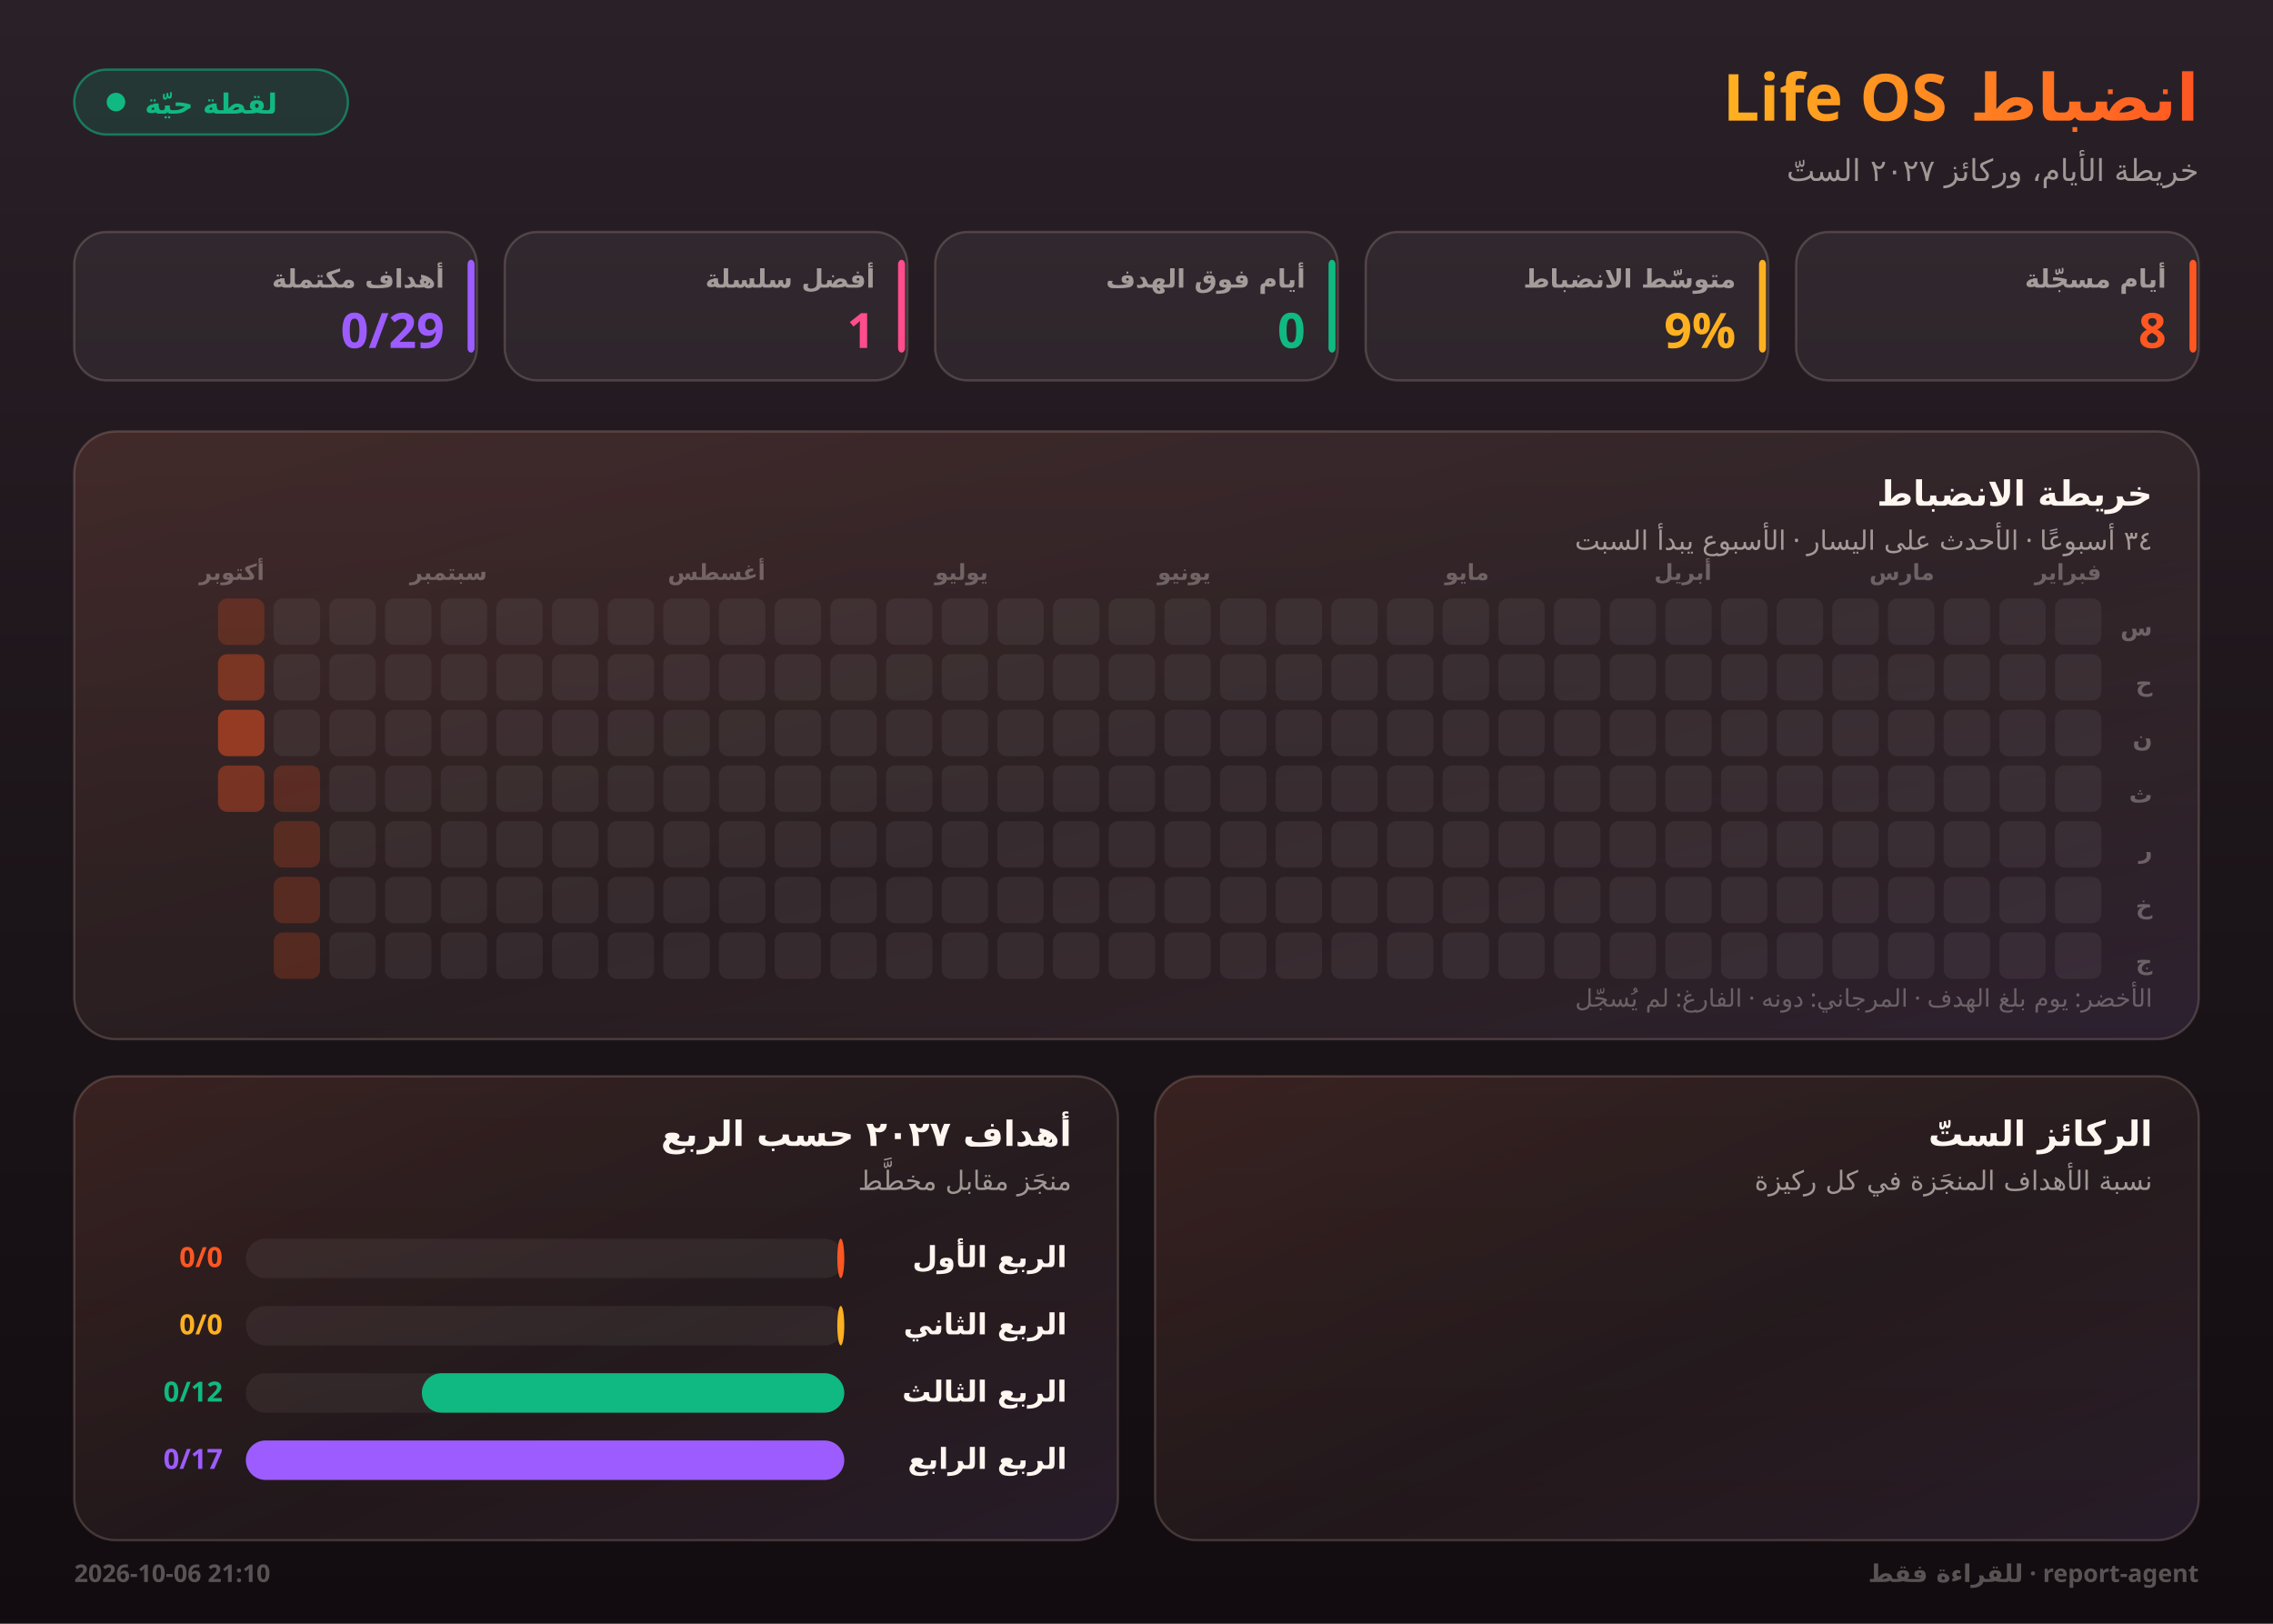
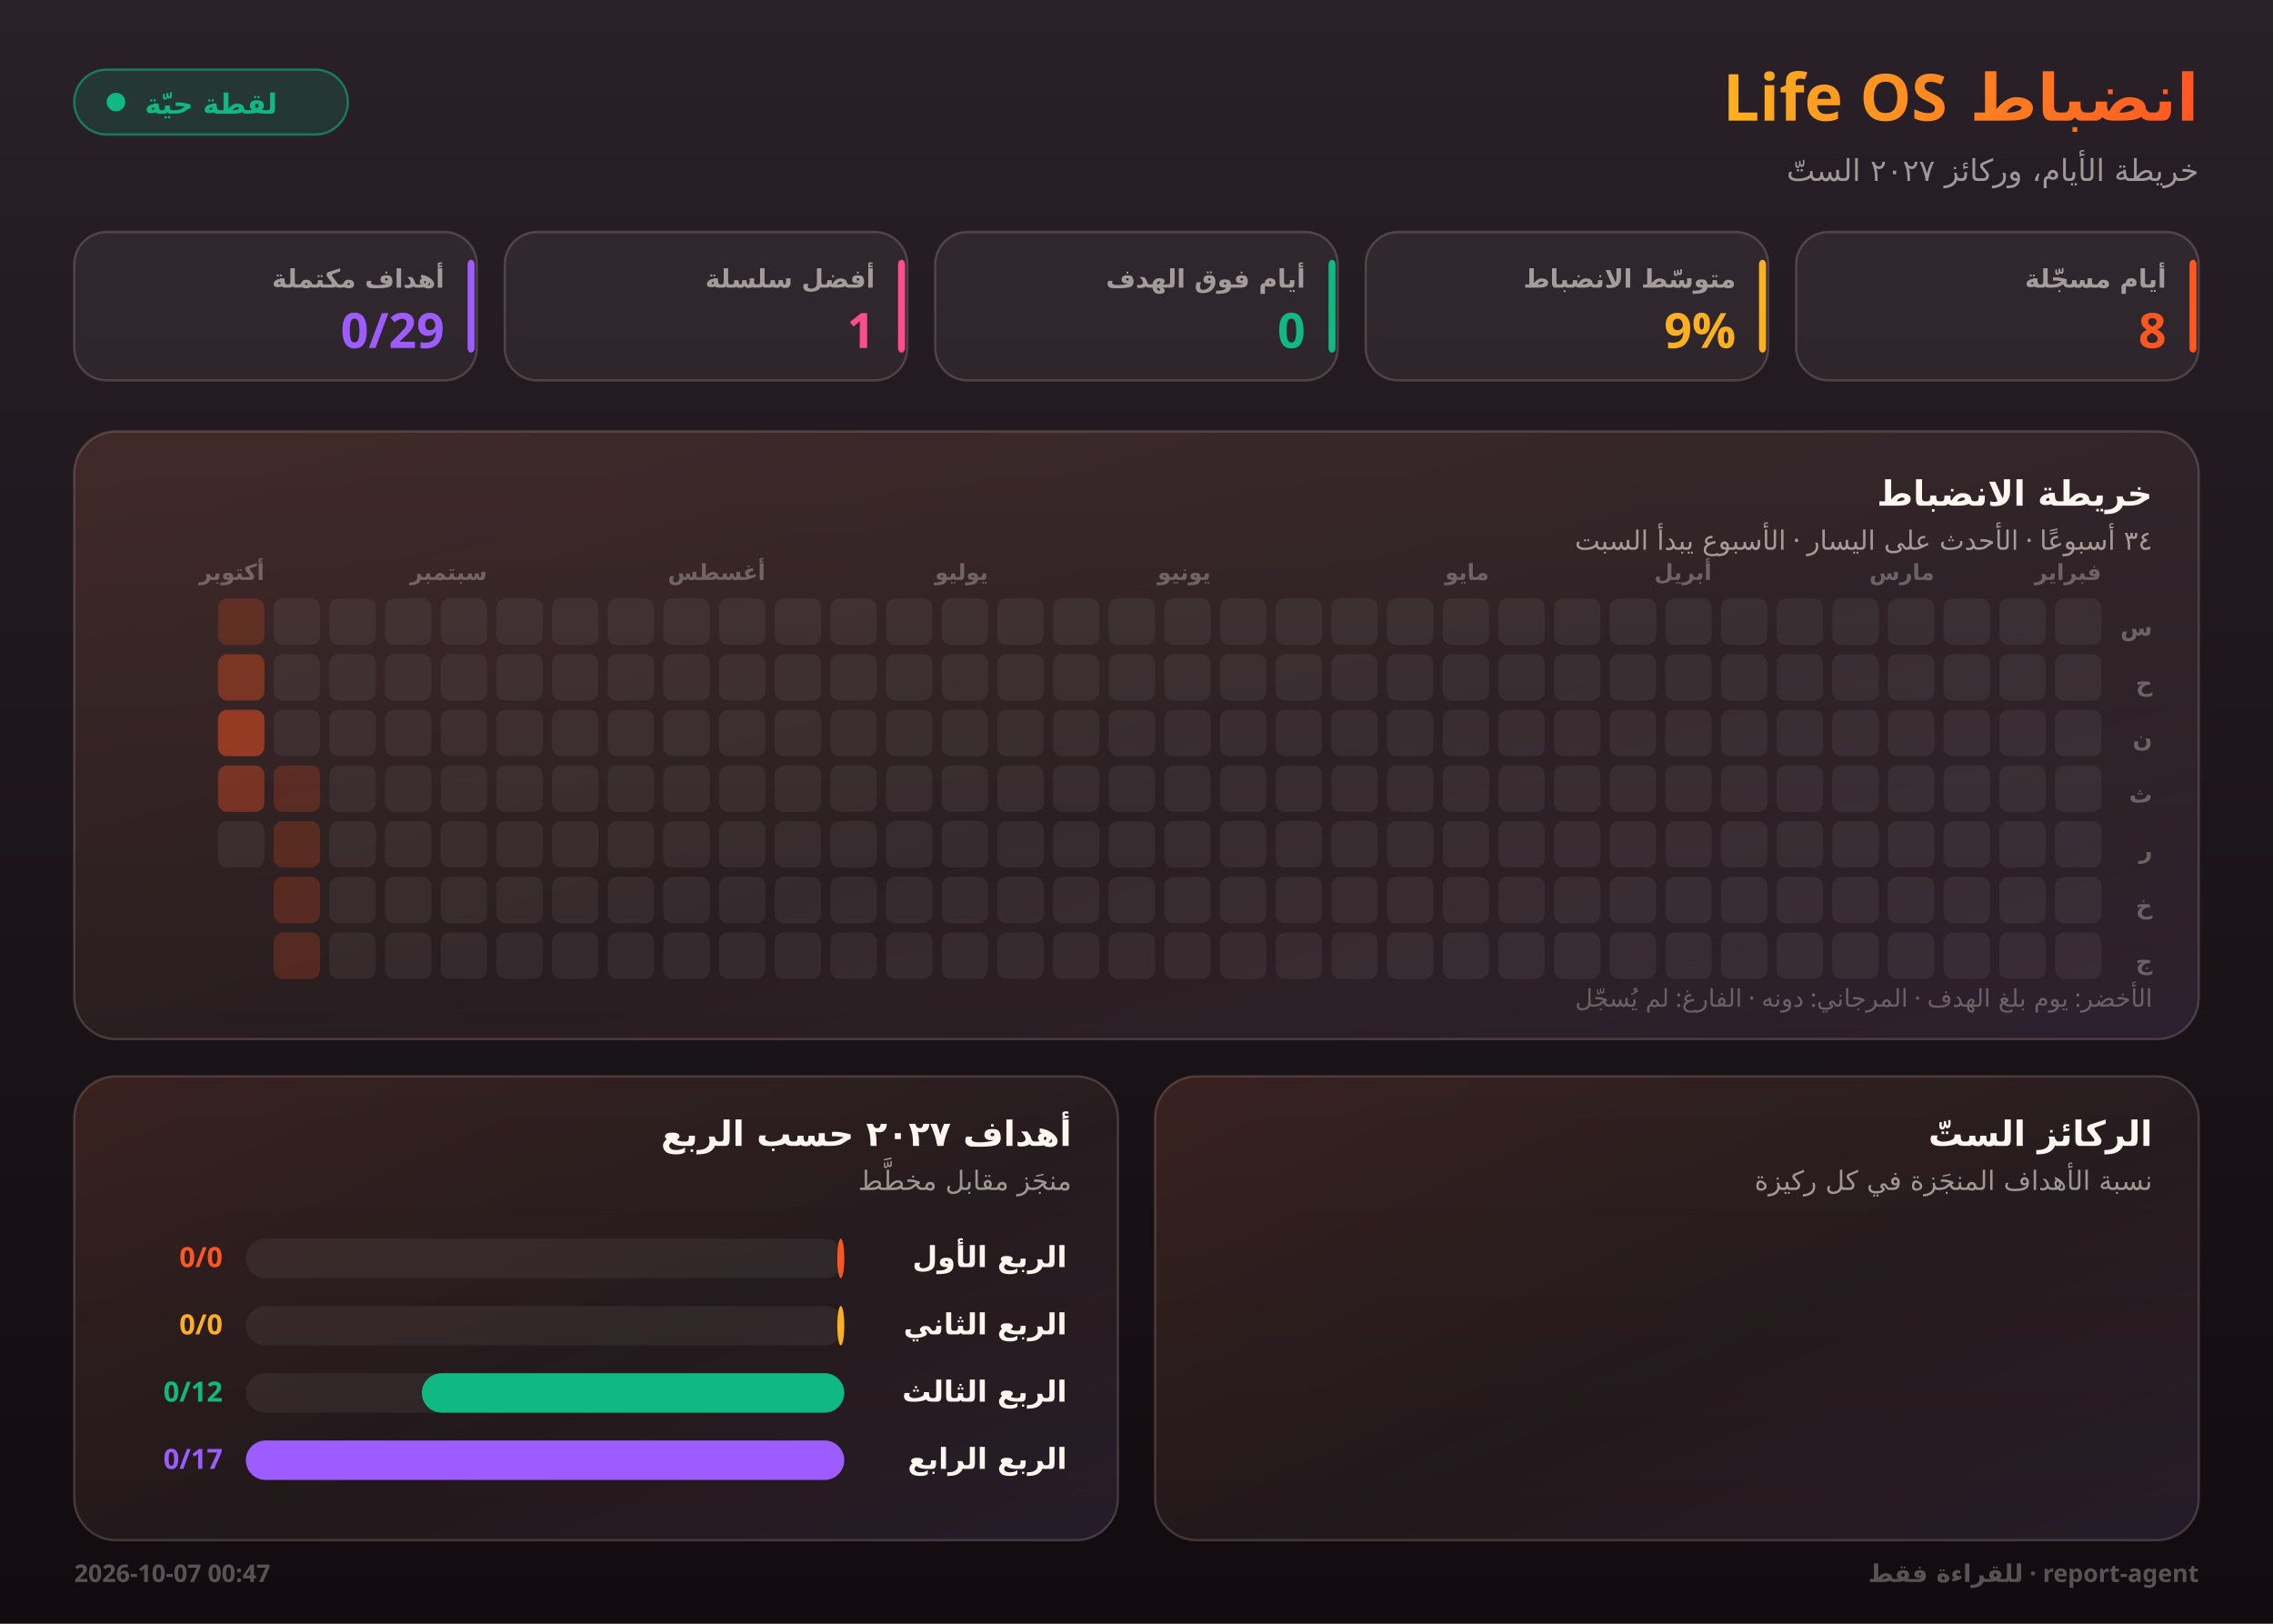
<svg xmlns="http://www.w3.org/2000/svg" width="980" height="700" viewBox="0 0 980 700" font-family="Tajawal, Cairo, 'Segoe UI', system-ui, sans-serif">
  <defs>
    <linearGradient id="sky" x1="0" y1="0" x2="0" y2="1">
      <stop offset="0%" stop-color="#2A2028" />
      <stop offset="55%" stop-color="#1B1418" />
      <stop offset="100%" stop-color="#120C10" />
    </linearGradient>
    <linearGradient id="sheen" x1="0" y1="0" x2="1" y2="1">
      <stop offset="0%" stop-color="#FF5722" stop-opacity="0.10" />
      <stop offset="55%" stop-color="#FF5722" stop-opacity="0.02" />
      <stop offset="100%" stop-color="#9D5CFF" stop-opacity="0.07" />
    </linearGradient>
    <linearGradient id="title" x1="1" y1="0" x2="0" y2="0">
      <stop offset="0%" stop-color="#FF5722" />
      <stop offset="100%" stop-color="#FFB020" />
    </linearGradient>
  </defs>
  <rect width="980" height="700" fill="url(#sky)" />
  <text x="948" y="52" fill="url(#title)" font-size="28" font-weight="800" text-anchor="start" style="direction:rtl;unicode-bidi:isolate">انضباط Life OS</text>
  <text x="948" y="78" fill="rgba(255,246,240,0.56)" font-size="13" font-weight="500" text-anchor="start" style="direction:rtl;unicode-bidi:isolate">خريطة الأيام، وركائز ٢٠٢٧ الستّ</text>
  <rect x="32" y="30" width="118" height="28" rx="14" fill="#10B981" fill-opacity="0.16" stroke="#10B981" stroke-opacity="0.55" />
  <circle cx="50" cy="44" r="4" fill="#10B981" />
  <text x="91" y="49" fill="#10B981" font-size="12" font-weight="700" text-anchor="middle" style="direction:rtl;unicode-bidi:isolate">لقطة حيّة</text>
  <rect x="774.4" y="100" width="173.6" height="64" rx="14" fill="rgba(255,255,255,0.05)" stroke="rgba(255,225,210,0.18)" />
  <rect x="944" y="112" width="3" height="40" rx="2" fill="#FF5722" />
  <text x="934" y="124" fill="rgba(255,246,240,0.56)" font-size="11" font-weight="600" text-anchor="start" style="direction:rtl;unicode-bidi:isolate">أيام مسجّلة</text>
  <text x="934" y="150" fill="#FF5722" font-size="21" font-weight="800" text-anchor="end" style="direction:ltr;unicode-bidi:isolate">8</text>
  <rect x="588.8" y="100" width="173.6" height="64" rx="14" fill="rgba(255,255,255,0.05)" stroke="rgba(255,225,210,0.18)" />
  <rect x="758.4" y="112" width="3" height="40" rx="2" fill="#FFB020" />
  <text x="748.4" y="124" fill="rgba(255,246,240,0.56)" font-size="11" font-weight="600" text-anchor="start" style="direction:rtl;unicode-bidi:isolate">متوسّط الانضباط</text>
  <text x="748.4" y="150" fill="#FFB020" font-size="21" font-weight="800" text-anchor="end" style="direction:ltr;unicode-bidi:isolate">9%</text>
  <rect x="403.2" y="100" width="173.6" height="64" rx="14" fill="rgba(255,255,255,0.05)" stroke="rgba(255,225,210,0.18)" />
  <rect x="572.8" y="112" width="3" height="40" rx="2" fill="#10B981" />
  <text x="562.8" y="124" fill="rgba(255,246,240,0.56)" font-size="11" font-weight="600" text-anchor="start" style="direction:rtl;unicode-bidi:isolate">أيام فوق الهدف</text>
  <text x="562.8" y="150" fill="#10B981" font-size="21" font-weight="800" text-anchor="end" style="direction:ltr;unicode-bidi:isolate">0</text>
  <rect x="217.6" y="100" width="173.6" height="64" rx="14" fill="rgba(255,255,255,0.05)" stroke="rgba(255,225,210,0.18)" />
  <rect x="387.2" y="112" width="3" height="40" rx="2" fill="#FF4D8D" />
  <text x="377.2" y="124" fill="rgba(255,246,240,0.56)" font-size="11" font-weight="600" text-anchor="start" style="direction:rtl;unicode-bidi:isolate">أفضل سلسلة</text>
  <text x="377.2" y="150" fill="#FF4D8D" font-size="21" font-weight="800" text-anchor="end" style="direction:ltr;unicode-bidi:isolate">1</text>
  <rect x="32" y="100" width="173.6" height="64" rx="14" fill="rgba(255,255,255,0.05)" stroke="rgba(255,225,210,0.18)" />
  <rect x="201.6" y="112" width="3" height="40" rx="2" fill="#9D5CFF" />
  <text x="191.6" y="124" fill="rgba(255,246,240,0.56)" font-size="11" font-weight="600" text-anchor="start" style="direction:rtl;unicode-bidi:isolate">أهداف مكتملة</text>
  <text x="191.6" y="150" fill="#9D5CFF" font-size="21" font-weight="800" text-anchor="end" style="direction:ltr;unicode-bidi:isolate">0/29</text>
  <g>
    <rect x="32" y="186" width="916" height="262" rx="18" fill="rgba(255,255,255,0.045)" stroke="rgba(255,225,210,0.18)" />
    <rect x="32" y="186" width="916" height="262" rx="18" fill="url(#sheen)" />
  </g>
  <text x="928" y="218" fill="#FFF6F0" font-size="15" font-weight="700" text-anchor="start" style="direction:rtl;unicode-bidi:isolate">خريطة الانضباط</text>
  <text x="928" y="237" fill="rgba(255,246,240,0.56)" font-size="11.5" font-weight="500" text-anchor="start" style="direction:rtl;unicode-bidi:isolate">٣٤ أسبوعًا · الأحدث على اليسار · الأسبوع يبدأ السبت</text>
  <text x="928" y="274" fill="rgba(255,246,240,0.30)" font-size="10" font-weight="600" text-anchor="start" style="direction:rtl;unicode-bidi:isolate">س</text>
  <text x="928" y="298" fill="rgba(255,246,240,0.30)" font-size="10" font-weight="600" text-anchor="start" style="direction:rtl;unicode-bidi:isolate">ح</text>
  <text x="928" y="322" fill="rgba(255,246,240,0.30)" font-size="10" font-weight="600" text-anchor="start" style="direction:rtl;unicode-bidi:isolate">ن</text>
  <text x="928" y="346" fill="rgba(255,246,240,0.30)" font-size="10" font-weight="600" text-anchor="start" style="direction:rtl;unicode-bidi:isolate">ث</text>
  <text x="928" y="370" fill="rgba(255,246,240,0.30)" font-size="10" font-weight="600" text-anchor="start" style="direction:rtl;unicode-bidi:isolate">ر</text>
  <text x="928" y="394" fill="rgba(255,246,240,0.30)" font-size="10" font-weight="600" text-anchor="start" style="direction:rtl;unicode-bidi:isolate">خ</text>
  <text x="928" y="418" fill="rgba(255,246,240,0.30)" font-size="10" font-weight="600" text-anchor="start" style="direction:rtl;unicode-bidi:isolate">ج</text>
  <text x="906" y="250" fill="rgba(255,246,240,0.30)" font-size="9.5" font-weight="600" text-anchor="start" style="direction:rtl;unicode-bidi:isolate">فبراير</text>
  <rect x="886" y="258" width="20" height="20" rx="4" fill="rgba(255,255,255,0.055)" fill-opacity="1.00" />
  <rect x="886" y="282" width="20" height="20" rx="4" fill="rgba(255,255,255,0.055)" fill-opacity="1.00" />
  <rect x="886" y="306" width="20" height="20" rx="4" fill="rgba(255,255,255,0.055)" fill-opacity="1.00" />
  <rect x="886" y="330" width="20" height="20" rx="4" fill="rgba(255,255,255,0.055)" fill-opacity="1.00" />
  <rect x="886" y="354" width="20" height="20" rx="4" fill="rgba(255,255,255,0.055)" fill-opacity="1.00" />
  <rect x="886" y="378" width="20" height="20" rx="4" fill="rgba(255,255,255,0.055)" fill-opacity="1.00" />
  <rect x="886" y="402" width="20" height="20" rx="4" fill="rgba(255,255,255,0.055)" fill-opacity="1.00" />
  <rect x="862" y="258" width="20" height="20" rx="4" fill="rgba(255,255,255,0.055)" fill-opacity="1.00" />
  <rect x="862" y="282" width="20" height="20" rx="4" fill="rgba(255,255,255,0.055)" fill-opacity="1.00" />
  <rect x="862" y="306" width="20" height="20" rx="4" fill="rgba(255,255,255,0.055)" fill-opacity="1.00" />
  <rect x="862" y="330" width="20" height="20" rx="4" fill="rgba(255,255,255,0.055)" fill-opacity="1.00" />
  <rect x="862" y="354" width="20" height="20" rx="4" fill="rgba(255,255,255,0.055)" fill-opacity="1.00" />
  <rect x="862" y="378" width="20" height="20" rx="4" fill="rgba(255,255,255,0.055)" fill-opacity="1.00" />
  <rect x="862" y="402" width="20" height="20" rx="4" fill="rgba(255,255,255,0.055)" fill-opacity="1.00" />
  <rect x="838" y="258" width="20" height="20" rx="4" fill="rgba(255,255,255,0.055)" fill-opacity="1.00" />
  <rect x="838" y="282" width="20" height="20" rx="4" fill="rgba(255,255,255,0.055)" fill-opacity="1.00" />
  <rect x="838" y="306" width="20" height="20" rx="4" fill="rgba(255,255,255,0.055)" fill-opacity="1.00" />
  <rect x="838" y="330" width="20" height="20" rx="4" fill="rgba(255,255,255,0.055)" fill-opacity="1.00" />
  <rect x="838" y="354" width="20" height="20" rx="4" fill="rgba(255,255,255,0.055)" fill-opacity="1.00" />
  <rect x="838" y="378" width="20" height="20" rx="4" fill="rgba(255,255,255,0.055)" fill-opacity="1.00" />
  <rect x="838" y="402" width="20" height="20" rx="4" fill="rgba(255,255,255,0.055)" fill-opacity="1.00" />
  <text x="834" y="250" fill="rgba(255,246,240,0.30)" font-size="9.5" font-weight="600" text-anchor="start" style="direction:rtl;unicode-bidi:isolate">مارس</text>
  <rect x="814" y="258" width="20" height="20" rx="4" fill="rgba(255,255,255,0.055)" fill-opacity="1.00" />
  <rect x="814" y="282" width="20" height="20" rx="4" fill="rgba(255,255,255,0.055)" fill-opacity="1.00" />
  <rect x="814" y="306" width="20" height="20" rx="4" fill="rgba(255,255,255,0.055)" fill-opacity="1.00" />
  <rect x="814" y="330" width="20" height="20" rx="4" fill="rgba(255,255,255,0.055)" fill-opacity="1.00" />
  <rect x="814" y="354" width="20" height="20" rx="4" fill="rgba(255,255,255,0.055)" fill-opacity="1.00" />
  <rect x="814" y="378" width="20" height="20" rx="4" fill="rgba(255,255,255,0.055)" fill-opacity="1.00" />
  <rect x="814" y="402" width="20" height="20" rx="4" fill="rgba(255,255,255,0.055)" fill-opacity="1.00" />
  <rect x="790" y="258" width="20" height="20" rx="4" fill="rgba(255,255,255,0.055)" fill-opacity="1.00" />
  <rect x="790" y="282" width="20" height="20" rx="4" fill="rgba(255,255,255,0.055)" fill-opacity="1.00" />
  <rect x="790" y="306" width="20" height="20" rx="4" fill="rgba(255,255,255,0.055)" fill-opacity="1.00" />
  <rect x="790" y="330" width="20" height="20" rx="4" fill="rgba(255,255,255,0.055)" fill-opacity="1.00" />
  <rect x="790" y="354" width="20" height="20" rx="4" fill="rgba(255,255,255,0.055)" fill-opacity="1.00" />
  <rect x="790" y="378" width="20" height="20" rx="4" fill="rgba(255,255,255,0.055)" fill-opacity="1.00" />
  <rect x="790" y="402" width="20" height="20" rx="4" fill="rgba(255,255,255,0.055)" fill-opacity="1.00" />
  <rect x="766" y="258" width="20" height="20" rx="4" fill="rgba(255,255,255,0.055)" fill-opacity="1.00" />
  <rect x="766" y="282" width="20" height="20" rx="4" fill="rgba(255,255,255,0.055)" fill-opacity="1.00" />
  <rect x="766" y="306" width="20" height="20" rx="4" fill="rgba(255,255,255,0.055)" fill-opacity="1.00" />
  <rect x="766" y="330" width="20" height="20" rx="4" fill="rgba(255,255,255,0.055)" fill-opacity="1.00" />
  <rect x="766" y="354" width="20" height="20" rx="4" fill="rgba(255,255,255,0.055)" fill-opacity="1.00" />
  <rect x="766" y="378" width="20" height="20" rx="4" fill="rgba(255,255,255,0.055)" fill-opacity="1.00" />
  <rect x="766" y="402" width="20" height="20" rx="4" fill="rgba(255,255,255,0.055)" fill-opacity="1.00" />
  <rect x="742" y="258" width="20" height="20" rx="4" fill="rgba(255,255,255,0.055)" fill-opacity="1.00" />
  <rect x="742" y="282" width="20" height="20" rx="4" fill="rgba(255,255,255,0.055)" fill-opacity="1.00" />
  <rect x="742" y="306" width="20" height="20" rx="4" fill="rgba(255,255,255,0.055)" fill-opacity="1.00" />
  <rect x="742" y="330" width="20" height="20" rx="4" fill="rgba(255,255,255,0.055)" fill-opacity="1.00" />
  <rect x="742" y="354" width="20" height="20" rx="4" fill="rgba(255,255,255,0.055)" fill-opacity="1.00" />
  <rect x="742" y="378" width="20" height="20" rx="4" fill="rgba(255,255,255,0.055)" fill-opacity="1.00" />
  <rect x="742" y="402" width="20" height="20" rx="4" fill="rgba(255,255,255,0.055)" fill-opacity="1.00" />
  <text x="738" y="250" fill="rgba(255,246,240,0.30)" font-size="9.5" font-weight="600" text-anchor="start" style="direction:rtl;unicode-bidi:isolate">أبريل</text>
  <rect x="718" y="258" width="20" height="20" rx="4" fill="rgba(255,255,255,0.055)" fill-opacity="1.00" />
  <rect x="718" y="282" width="20" height="20" rx="4" fill="rgba(255,255,255,0.055)" fill-opacity="1.00" />
  <rect x="718" y="306" width="20" height="20" rx="4" fill="rgba(255,255,255,0.055)" fill-opacity="1.00" />
  <rect x="718" y="330" width="20" height="20" rx="4" fill="rgba(255,255,255,0.055)" fill-opacity="1.00" />
  <rect x="718" y="354" width="20" height="20" rx="4" fill="rgba(255,255,255,0.055)" fill-opacity="1.00" />
  <rect x="718" y="378" width="20" height="20" rx="4" fill="rgba(255,255,255,0.055)" fill-opacity="1.00" />
  <rect x="718" y="402" width="20" height="20" rx="4" fill="rgba(255,255,255,0.055)" fill-opacity="1.00" />
  <rect x="694" y="258" width="20" height="20" rx="4" fill="rgba(255,255,255,0.055)" fill-opacity="1.00" />
  <rect x="694" y="282" width="20" height="20" rx="4" fill="rgba(255,255,255,0.055)" fill-opacity="1.00" />
  <rect x="694" y="306" width="20" height="20" rx="4" fill="rgba(255,255,255,0.055)" fill-opacity="1.00" />
  <rect x="694" y="330" width="20" height="20" rx="4" fill="rgba(255,255,255,0.055)" fill-opacity="1.00" />
  <rect x="694" y="354" width="20" height="20" rx="4" fill="rgba(255,255,255,0.055)" fill-opacity="1.00" />
  <rect x="694" y="378" width="20" height="20" rx="4" fill="rgba(255,255,255,0.055)" fill-opacity="1.00" />
  <rect x="694" y="402" width="20" height="20" rx="4" fill="rgba(255,255,255,0.055)" fill-opacity="1.00" />
  <rect x="670" y="258" width="20" height="20" rx="4" fill="rgba(255,255,255,0.055)" fill-opacity="1.00" />
  <rect x="670" y="282" width="20" height="20" rx="4" fill="rgba(255,255,255,0.055)" fill-opacity="1.00" />
  <rect x="670" y="306" width="20" height="20" rx="4" fill="rgba(255,255,255,0.055)" fill-opacity="1.00" />
  <rect x="670" y="330" width="20" height="20" rx="4" fill="rgba(255,255,255,0.055)" fill-opacity="1.00" />
  <rect x="670" y="354" width="20" height="20" rx="4" fill="rgba(255,255,255,0.055)" fill-opacity="1.00" />
  <rect x="670" y="378" width="20" height="20" rx="4" fill="rgba(255,255,255,0.055)" fill-opacity="1.00" />
  <rect x="670" y="402" width="20" height="20" rx="4" fill="rgba(255,255,255,0.055)" fill-opacity="1.00" />
  <rect x="646" y="258" width="20" height="20" rx="4" fill="rgba(255,255,255,0.055)" fill-opacity="1.00" />
  <rect x="646" y="282" width="20" height="20" rx="4" fill="rgba(255,255,255,0.055)" fill-opacity="1.00" />
  <rect x="646" y="306" width="20" height="20" rx="4" fill="rgba(255,255,255,0.055)" fill-opacity="1.00" />
  <rect x="646" y="330" width="20" height="20" rx="4" fill="rgba(255,255,255,0.055)" fill-opacity="1.00" />
  <rect x="646" y="354" width="20" height="20" rx="4" fill="rgba(255,255,255,0.055)" fill-opacity="1.00" />
  <rect x="646" y="378" width="20" height="20" rx="4" fill="rgba(255,255,255,0.055)" fill-opacity="1.00" />
  <rect x="646" y="402" width="20" height="20" rx="4" fill="rgba(255,255,255,0.055)" fill-opacity="1.00" />
  <text x="642" y="250" fill="rgba(255,246,240,0.30)" font-size="9.5" font-weight="600" text-anchor="start" style="direction:rtl;unicode-bidi:isolate">مايو</text>
  <rect x="622" y="258" width="20" height="20" rx="4" fill="rgba(255,255,255,0.055)" fill-opacity="1.00" />
  <rect x="622" y="282" width="20" height="20" rx="4" fill="rgba(255,255,255,0.055)" fill-opacity="1.00" />
  <rect x="622" y="306" width="20" height="20" rx="4" fill="rgba(255,255,255,0.055)" fill-opacity="1.00" />
  <rect x="622" y="330" width="20" height="20" rx="4" fill="rgba(255,255,255,0.055)" fill-opacity="1.00" />
  <rect x="622" y="354" width="20" height="20" rx="4" fill="rgba(255,255,255,0.055)" fill-opacity="1.00" />
  <rect x="622" y="378" width="20" height="20" rx="4" fill="rgba(255,255,255,0.055)" fill-opacity="1.00" />
  <rect x="622" y="402" width="20" height="20" rx="4" fill="rgba(255,255,255,0.055)" fill-opacity="1.00" />
  <rect x="598" y="258" width="20" height="20" rx="4" fill="rgba(255,255,255,0.055)" fill-opacity="1.00" />
  <rect x="598" y="282" width="20" height="20" rx="4" fill="rgba(255,255,255,0.055)" fill-opacity="1.00" />
  <rect x="598" y="306" width="20" height="20" rx="4" fill="rgba(255,255,255,0.055)" fill-opacity="1.00" />
  <rect x="598" y="330" width="20" height="20" rx="4" fill="rgba(255,255,255,0.055)" fill-opacity="1.00" />
  <rect x="598" y="354" width="20" height="20" rx="4" fill="rgba(255,255,255,0.055)" fill-opacity="1.00" />
  <rect x="598" y="378" width="20" height="20" rx="4" fill="rgba(255,255,255,0.055)" fill-opacity="1.00" />
  <rect x="598" y="402" width="20" height="20" rx="4" fill="rgba(255,255,255,0.055)" fill-opacity="1.00" />
  <rect x="574" y="258" width="20" height="20" rx="4" fill="rgba(255,255,255,0.055)" fill-opacity="1.00" />
  <rect x="574" y="282" width="20" height="20" rx="4" fill="rgba(255,255,255,0.055)" fill-opacity="1.00" />
  <rect x="574" y="306" width="20" height="20" rx="4" fill="rgba(255,255,255,0.055)" fill-opacity="1.00" />
  <rect x="574" y="330" width="20" height="20" rx="4" fill="rgba(255,255,255,0.055)" fill-opacity="1.00" />
  <rect x="574" y="354" width="20" height="20" rx="4" fill="rgba(255,255,255,0.055)" fill-opacity="1.00" />
  <rect x="574" y="378" width="20" height="20" rx="4" fill="rgba(255,255,255,0.055)" fill-opacity="1.00" />
  <rect x="574" y="402" width="20" height="20" rx="4" fill="rgba(255,255,255,0.055)" fill-opacity="1.00" />
  <rect x="550" y="258" width="20" height="20" rx="4" fill="rgba(255,255,255,0.055)" fill-opacity="1.00" />
  <rect x="550" y="282" width="20" height="20" rx="4" fill="rgba(255,255,255,0.055)" fill-opacity="1.00" />
  <rect x="550" y="306" width="20" height="20" rx="4" fill="rgba(255,255,255,0.055)" fill-opacity="1.00" />
  <rect x="550" y="330" width="20" height="20" rx="4" fill="rgba(255,255,255,0.055)" fill-opacity="1.00" />
  <rect x="550" y="354" width="20" height="20" rx="4" fill="rgba(255,255,255,0.055)" fill-opacity="1.00" />
  <rect x="550" y="378" width="20" height="20" rx="4" fill="rgba(255,255,255,0.055)" fill-opacity="1.00" />
  <rect x="550" y="402" width="20" height="20" rx="4" fill="rgba(255,255,255,0.055)" fill-opacity="1.00" />
  <rect x="526" y="258" width="20" height="20" rx="4" fill="rgba(255,255,255,0.055)" fill-opacity="1.00" />
  <rect x="526" y="282" width="20" height="20" rx="4" fill="rgba(255,255,255,0.055)" fill-opacity="1.00" />
  <rect x="526" y="306" width="20" height="20" rx="4" fill="rgba(255,255,255,0.055)" fill-opacity="1.00" />
  <rect x="526" y="330" width="20" height="20" rx="4" fill="rgba(255,255,255,0.055)" fill-opacity="1.00" />
  <rect x="526" y="354" width="20" height="20" rx="4" fill="rgba(255,255,255,0.055)" fill-opacity="1.00" />
  <rect x="526" y="378" width="20" height="20" rx="4" fill="rgba(255,255,255,0.055)" fill-opacity="1.00" />
  <rect x="526" y="402" width="20" height="20" rx="4" fill="rgba(255,255,255,0.055)" fill-opacity="1.00" />
  <text x="522" y="250" fill="rgba(255,246,240,0.30)" font-size="9.5" font-weight="600" text-anchor="start" style="direction:rtl;unicode-bidi:isolate">يونيو</text>
  <rect x="502" y="258" width="20" height="20" rx="4" fill="rgba(255,255,255,0.055)" fill-opacity="1.00" />
  <rect x="502" y="282" width="20" height="20" rx="4" fill="rgba(255,255,255,0.055)" fill-opacity="1.00" />
  <rect x="502" y="306" width="20" height="20" rx="4" fill="rgba(255,255,255,0.055)" fill-opacity="1.00" />
  <rect x="502" y="330" width="20" height="20" rx="4" fill="rgba(255,255,255,0.055)" fill-opacity="1.00" />
  <rect x="502" y="354" width="20" height="20" rx="4" fill="rgba(255,255,255,0.055)" fill-opacity="1.00" />
  <rect x="502" y="378" width="20" height="20" rx="4" fill="rgba(255,255,255,0.055)" fill-opacity="1.00" />
  <rect x="502" y="402" width="20" height="20" rx="4" fill="rgba(255,255,255,0.055)" fill-opacity="1.00" />
  <rect x="478" y="258" width="20" height="20" rx="4" fill="rgba(255,255,255,0.055)" fill-opacity="1.00" />
  <rect x="478" y="282" width="20" height="20" rx="4" fill="rgba(255,255,255,0.055)" fill-opacity="1.00" />
  <rect x="478" y="306" width="20" height="20" rx="4" fill="rgba(255,255,255,0.055)" fill-opacity="1.00" />
  <rect x="478" y="330" width="20" height="20" rx="4" fill="rgba(255,255,255,0.055)" fill-opacity="1.00" />
  <rect x="478" y="354" width="20" height="20" rx="4" fill="rgba(255,255,255,0.055)" fill-opacity="1.00" />
  <rect x="478" y="378" width="20" height="20" rx="4" fill="rgba(255,255,255,0.055)" fill-opacity="1.00" />
  <rect x="478" y="402" width="20" height="20" rx="4" fill="rgba(255,255,255,0.055)" fill-opacity="1.00" />
  <rect x="454" y="258" width="20" height="20" rx="4" fill="rgba(255,255,255,0.055)" fill-opacity="1.00" />
  <rect x="454" y="282" width="20" height="20" rx="4" fill="rgba(255,255,255,0.055)" fill-opacity="1.00" />
  <rect x="454" y="306" width="20" height="20" rx="4" fill="rgba(255,255,255,0.055)" fill-opacity="1.00" />
  <rect x="454" y="330" width="20" height="20" rx="4" fill="rgba(255,255,255,0.055)" fill-opacity="1.00" />
  <rect x="454" y="354" width="20" height="20" rx="4" fill="rgba(255,255,255,0.055)" fill-opacity="1.00" />
  <rect x="454" y="378" width="20" height="20" rx="4" fill="rgba(255,255,255,0.055)" fill-opacity="1.00" />
  <rect x="454" y="402" width="20" height="20" rx="4" fill="rgba(255,255,255,0.055)" fill-opacity="1.00" />
  <rect x="430" y="258" width="20" height="20" rx="4" fill="rgba(255,255,255,0.055)" fill-opacity="1.00" />
  <rect x="430" y="282" width="20" height="20" rx="4" fill="rgba(255,255,255,0.055)" fill-opacity="1.00" />
  <rect x="430" y="306" width="20" height="20" rx="4" fill="rgba(255,255,255,0.055)" fill-opacity="1.00" />
  <rect x="430" y="330" width="20" height="20" rx="4" fill="rgba(255,255,255,0.055)" fill-opacity="1.00" />
  <rect x="430" y="354" width="20" height="20" rx="4" fill="rgba(255,255,255,0.055)" fill-opacity="1.00" />
  <rect x="430" y="378" width="20" height="20" rx="4" fill="rgba(255,255,255,0.055)" fill-opacity="1.00" />
  <rect x="430" y="402" width="20" height="20" rx="4" fill="rgba(255,255,255,0.055)" fill-opacity="1.00" />
  <text x="426" y="250" fill="rgba(255,246,240,0.30)" font-size="9.5" font-weight="600" text-anchor="start" style="direction:rtl;unicode-bidi:isolate">يوليو</text>
  <rect x="406" y="258" width="20" height="20" rx="4" fill="rgba(255,255,255,0.055)" fill-opacity="1.00" />
  <rect x="406" y="282" width="20" height="20" rx="4" fill="rgba(255,255,255,0.055)" fill-opacity="1.00" />
  <rect x="406" y="306" width="20" height="20" rx="4" fill="rgba(255,255,255,0.055)" fill-opacity="1.00" />
  <rect x="406" y="330" width="20" height="20" rx="4" fill="rgba(255,255,255,0.055)" fill-opacity="1.00" />
  <rect x="406" y="354" width="20" height="20" rx="4" fill="rgba(255,255,255,0.055)" fill-opacity="1.00" />
  <rect x="406" y="378" width="20" height="20" rx="4" fill="rgba(255,255,255,0.055)" fill-opacity="1.00" />
  <rect x="406" y="402" width="20" height="20" rx="4" fill="rgba(255,255,255,0.055)" fill-opacity="1.00" />
  <rect x="382" y="258" width="20" height="20" rx="4" fill="rgba(255,255,255,0.055)" fill-opacity="1.00" />
  <rect x="382" y="282" width="20" height="20" rx="4" fill="rgba(255,255,255,0.055)" fill-opacity="1.00" />
  <rect x="382" y="306" width="20" height="20" rx="4" fill="rgba(255,255,255,0.055)" fill-opacity="1.00" />
  <rect x="382" y="330" width="20" height="20" rx="4" fill="rgba(255,255,255,0.055)" fill-opacity="1.00" />
  <rect x="382" y="354" width="20" height="20" rx="4" fill="rgba(255,255,255,0.055)" fill-opacity="1.00" />
  <rect x="382" y="378" width="20" height="20" rx="4" fill="rgba(255,255,255,0.055)" fill-opacity="1.00" />
  <rect x="382" y="402" width="20" height="20" rx="4" fill="rgba(255,255,255,0.055)" fill-opacity="1.00" />
  <rect x="358" y="258" width="20" height="20" rx="4" fill="rgba(255,255,255,0.055)" fill-opacity="1.00" />
  <rect x="358" y="282" width="20" height="20" rx="4" fill="rgba(255,255,255,0.055)" fill-opacity="1.00" />
  <rect x="358" y="306" width="20" height="20" rx="4" fill="rgba(255,255,255,0.055)" fill-opacity="1.00" />
  <rect x="358" y="330" width="20" height="20" rx="4" fill="rgba(255,255,255,0.055)" fill-opacity="1.00" />
  <rect x="358" y="354" width="20" height="20" rx="4" fill="rgba(255,255,255,0.055)" fill-opacity="1.00" />
  <rect x="358" y="378" width="20" height="20" rx="4" fill="rgba(255,255,255,0.055)" fill-opacity="1.00" />
  <rect x="358" y="402" width="20" height="20" rx="4" fill="rgba(255,255,255,0.055)" fill-opacity="1.00" />
  <rect x="334" y="258" width="20" height="20" rx="4" fill="rgba(255,255,255,0.055)" fill-opacity="1.00" />
  <rect x="334" y="282" width="20" height="20" rx="4" fill="rgba(255,255,255,0.055)" fill-opacity="1.00" />
  <rect x="334" y="306" width="20" height="20" rx="4" fill="rgba(255,255,255,0.055)" fill-opacity="1.00" />
  <rect x="334" y="330" width="20" height="20" rx="4" fill="rgba(255,255,255,0.055)" fill-opacity="1.00" />
  <rect x="334" y="354" width="20" height="20" rx="4" fill="rgba(255,255,255,0.055)" fill-opacity="1.00" />
  <rect x="334" y="378" width="20" height="20" rx="4" fill="rgba(255,255,255,0.055)" fill-opacity="1.00" />
  <rect x="334" y="402" width="20" height="20" rx="4" fill="rgba(255,255,255,0.055)" fill-opacity="1.00" />
  <text x="330" y="250" fill="rgba(255,246,240,0.30)" font-size="9.5" font-weight="600" text-anchor="start" style="direction:rtl;unicode-bidi:isolate">أغسطس</text>
  <rect x="310" y="258" width="20" height="20" rx="4" fill="rgba(255,255,255,0.055)" fill-opacity="1.00" />
  <rect x="310" y="282" width="20" height="20" rx="4" fill="rgba(255,255,255,0.055)" fill-opacity="1.00" />
  <rect x="310" y="306" width="20" height="20" rx="4" fill="rgba(255,255,255,0.055)" fill-opacity="1.00" />
  <rect x="310" y="330" width="20" height="20" rx="4" fill="rgba(255,255,255,0.055)" fill-opacity="1.00" />
  <rect x="310" y="354" width="20" height="20" rx="4" fill="rgba(255,255,255,0.055)" fill-opacity="1.00" />
  <rect x="310" y="378" width="20" height="20" rx="4" fill="rgba(255,255,255,0.055)" fill-opacity="1.00" />
  <rect x="310" y="402" width="20" height="20" rx="4" fill="rgba(255,255,255,0.055)" fill-opacity="1.00" />
  <rect x="286" y="258" width="20" height="20" rx="4" fill="rgba(255,255,255,0.055)" fill-opacity="1.00" />
  <rect x="286" y="282" width="20" height="20" rx="4" fill="rgba(255,255,255,0.055)" fill-opacity="1.00" />
  <rect x="286" y="306" width="20" height="20" rx="4" fill="rgba(255,255,255,0.055)" fill-opacity="1.00" />
  <rect x="286" y="330" width="20" height="20" rx="4" fill="rgba(255,255,255,0.055)" fill-opacity="1.00" />
  <rect x="286" y="354" width="20" height="20" rx="4" fill="rgba(255,255,255,0.055)" fill-opacity="1.00" />
  <rect x="286" y="378" width="20" height="20" rx="4" fill="rgba(255,255,255,0.055)" fill-opacity="1.00" />
  <rect x="286" y="402" width="20" height="20" rx="4" fill="rgba(255,255,255,0.055)" fill-opacity="1.00" />
  <rect x="262" y="258" width="20" height="20" rx="4" fill="rgba(255,255,255,0.055)" fill-opacity="1.00" />
  <rect x="262" y="282" width="20" height="20" rx="4" fill="rgba(255,255,255,0.055)" fill-opacity="1.00" />
  <rect x="262" y="306" width="20" height="20" rx="4" fill="rgba(255,255,255,0.055)" fill-opacity="1.00" />
  <rect x="262" y="330" width="20" height="20" rx="4" fill="rgba(255,255,255,0.055)" fill-opacity="1.00" />
  <rect x="262" y="354" width="20" height="20" rx="4" fill="rgba(255,255,255,0.055)" fill-opacity="1.00" />
  <rect x="262" y="378" width="20" height="20" rx="4" fill="rgba(255,255,255,0.055)" fill-opacity="1.00" />
  <rect x="262" y="402" width="20" height="20" rx="4" fill="rgba(255,255,255,0.055)" fill-opacity="1.00" />
  <rect x="238" y="258" width="20" height="20" rx="4" fill="rgba(255,255,255,0.055)" fill-opacity="1.00" />
  <rect x="238" y="282" width="20" height="20" rx="4" fill="rgba(255,255,255,0.055)" fill-opacity="1.00" />
  <rect x="238" y="306" width="20" height="20" rx="4" fill="rgba(255,255,255,0.055)" fill-opacity="1.00" />
  <rect x="238" y="330" width="20" height="20" rx="4" fill="rgba(255,255,255,0.055)" fill-opacity="1.00" />
  <rect x="238" y="354" width="20" height="20" rx="4" fill="rgba(255,255,255,0.055)" fill-opacity="1.00" />
  <rect x="238" y="378" width="20" height="20" rx="4" fill="rgba(255,255,255,0.055)" fill-opacity="1.00" />
  <rect x="238" y="402" width="20" height="20" rx="4" fill="rgba(255,255,255,0.055)" fill-opacity="1.00" />
  <rect x="214" y="258" width="20" height="20" rx="4" fill="rgba(255,255,255,0.055)" fill-opacity="1.00" />
  <rect x="214" y="282" width="20" height="20" rx="4" fill="rgba(255,255,255,0.055)" fill-opacity="1.00" />
  <rect x="214" y="306" width="20" height="20" rx="4" fill="rgba(255,255,255,0.055)" fill-opacity="1.00" />
  <rect x="214" y="330" width="20" height="20" rx="4" fill="rgba(255,255,255,0.055)" fill-opacity="1.00" />
  <rect x="214" y="354" width="20" height="20" rx="4" fill="rgba(255,255,255,0.055)" fill-opacity="1.00" />
  <rect x="214" y="378" width="20" height="20" rx="4" fill="rgba(255,255,255,0.055)" fill-opacity="1.00" />
  <rect x="214" y="402" width="20" height="20" rx="4" fill="rgba(255,255,255,0.055)" fill-opacity="1.00" />
  <text x="210" y="250" fill="rgba(255,246,240,0.30)" font-size="9.5" font-weight="600" text-anchor="start" style="direction:rtl;unicode-bidi:isolate">سبتمبر</text>
  <rect x="190" y="258" width="20" height="20" rx="4" fill="rgba(255,255,255,0.055)" fill-opacity="1.00" />
  <rect x="190" y="282" width="20" height="20" rx="4" fill="rgba(255,255,255,0.055)" fill-opacity="1.00" />
  <rect x="190" y="306" width="20" height="20" rx="4" fill="rgba(255,255,255,0.055)" fill-opacity="1.00" />
  <rect x="190" y="330" width="20" height="20" rx="4" fill="rgba(255,255,255,0.055)" fill-opacity="1.00" />
  <rect x="190" y="354" width="20" height="20" rx="4" fill="rgba(255,255,255,0.055)" fill-opacity="1.00" />
  <rect x="190" y="378" width="20" height="20" rx="4" fill="rgba(255,255,255,0.055)" fill-opacity="1.00" />
  <rect x="190" y="402" width="20" height="20" rx="4" fill="rgba(255,255,255,0.055)" fill-opacity="1.00" />
  <rect x="166" y="258" width="20" height="20" rx="4" fill="rgba(255,255,255,0.055)" fill-opacity="1.00" />
  <rect x="166" y="282" width="20" height="20" rx="4" fill="rgba(255,255,255,0.055)" fill-opacity="1.00" />
  <rect x="166" y="306" width="20" height="20" rx="4" fill="rgba(255,255,255,0.055)" fill-opacity="1.00" />
  <rect x="166" y="330" width="20" height="20" rx="4" fill="rgba(255,255,255,0.055)" fill-opacity="1.00" />
  <rect x="166" y="354" width="20" height="20" rx="4" fill="rgba(255,255,255,0.055)" fill-opacity="1.00" />
  <rect x="166" y="378" width="20" height="20" rx="4" fill="rgba(255,255,255,0.055)" fill-opacity="1.00" />
  <rect x="166" y="402" width="20" height="20" rx="4" fill="rgba(255,255,255,0.055)" fill-opacity="1.00" />
  <rect x="142" y="258" width="20" height="20" rx="4" fill="rgba(255,255,255,0.055)" fill-opacity="1.00" />
  <rect x="142" y="282" width="20" height="20" rx="4" fill="rgba(255,255,255,0.055)" fill-opacity="1.00" />
  <rect x="142" y="306" width="20" height="20" rx="4" fill="rgba(255,255,255,0.055)" fill-opacity="1.00" />
  <rect x="142" y="330" width="20" height="20" rx="4" fill="rgba(255,255,255,0.055)" fill-opacity="1.00" />
  <rect x="142" y="354" width="20" height="20" rx="4" fill="rgba(255,255,255,0.055)" fill-opacity="1.00" />
  <rect x="142" y="378" width="20" height="20" rx="4" fill="rgba(255,255,255,0.055)" fill-opacity="1.00" />
  <rect x="142" y="402" width="20" height="20" rx="4" fill="rgba(255,255,255,0.055)" fill-opacity="1.00" />
  <rect x="118" y="258" width="20" height="20" rx="4" fill="rgba(255,255,255,0.055)" fill-opacity="1.00" />
  <rect x="118" y="282" width="20" height="20" rx="4" fill="rgba(255,255,255,0.055)" fill-opacity="1.00" />
  <rect x="118" y="306" width="20" height="20" rx="4" fill="rgba(255,255,255,0.055)" fill-opacity="1.00" />
  <rect x="118" y="330" width="20" height="20" rx="4" fill="#FF5722" fill-opacity="0.20" />
  <rect x="118" y="354" width="20" height="20" rx="4" fill="#FF5722" fill-opacity="0.20" />
  <rect x="118" y="378" width="20" height="20" rx="4" fill="#FF5722" fill-opacity="0.20" />
  <rect x="118" y="402" width="20" height="20" rx="4" fill="#FF5722" fill-opacity="0.20" />
  <text x="114" y="250" fill="rgba(255,246,240,0.30)" font-size="9.5" font-weight="600" text-anchor="start" style="direction:rtl;unicode-bidi:isolate">أكتوبر</text>
  <rect x="94" y="258" width="20" height="20" rx="4" fill="#FF5722" fill-opacity="0.20" />
  <rect x="94" y="282" width="20" height="20" rx="4" fill="#FF5722" fill-opacity="0.34" />
  <rect x="94" y="306" width="20" height="20" rx="4" fill="#FF5722" fill-opacity="0.48" />
  <rect x="94" y="330" width="20" height="20" rx="4" fill="#FF5722" fill-opacity="0.34" />
+   <rect x="94" y="354" width="20" height="20" rx="4" fill="rgba(255,255,255,0.055)" fill-opacity="1.00" />
  <text x="928" y="434" fill="rgba(255,246,240,0.30)" font-size="10.5" font-weight="500" text-anchor="start" style="direction:rtl;unicode-bidi:isolate">الأخضر: يوم بلغ الهدف · المرجاني: دونه · الفارغ: لم يُسجّل</text>
  <g>
    <rect x="32" y="464" width="450" height="200" rx="18" fill="rgba(255,255,255,0.045)" stroke="rgba(255,225,210,0.18)" />
    <rect x="32" y="464" width="450" height="200" rx="18" fill="url(#sheen)" />
  </g>
  <text x="462" y="494" fill="#FFF6F0" font-size="15" font-weight="700" text-anchor="start" style="direction:rtl;unicode-bidi:isolate">أهداف ٢٠٢٧ حسب الربع</text>
  <text x="462" y="513" fill="rgba(255,246,240,0.56)" font-size="11.5" font-weight="500" text-anchor="start" style="direction:rtl;unicode-bidi:isolate">منجَز مقابل مخطَّط</text>
  <text x="460" y="546.24" fill="#FFF6F0" font-size="12.5" font-weight="600" text-anchor="start" style="direction:rtl;unicode-bidi:isolate">الربع الأول</text>
  <rect x="106" y="534" width="258" height="17" rx="8.5" fill="rgba(255,255,255,0.055)" />
  <rect x="361" y="534" width="3" height="17" rx="8.5" fill="#FF5722" />
  <text x="96" y="546.24" fill="#FF5722" font-size="12" font-weight="700" text-anchor="end" style="direction:ltr;unicode-bidi:isolate">0/0</text>
  <text x="460" y="575.24" fill="#FFF6F0" font-size="12.5" font-weight="600" text-anchor="start" style="direction:rtl;unicode-bidi:isolate">الربع الثاني</text>
  <rect x="106" y="563" width="258" height="17" rx="8.5" fill="rgba(255,255,255,0.055)" />
  <rect x="361" y="563" width="3" height="17" rx="8.5" fill="#FFB020" />
  <text x="96" y="575.24" fill="#FFB020" font-size="12" font-weight="700" text-anchor="end" style="direction:ltr;unicode-bidi:isolate">0/0</text>
  <text x="460" y="604.24" fill="#FFF6F0" font-size="12.5" font-weight="600" text-anchor="start" style="direction:rtl;unicode-bidi:isolate">الربع الثالث</text>
  <rect x="106" y="592" width="258" height="17" rx="8.5" fill="rgba(255,255,255,0.055)" />
  <rect x="181.882" y="592" width="182.118" height="17" rx="8.5" fill="#10B981" />
  <text x="96" y="604.24" fill="#10B981" font-size="12" font-weight="700" text-anchor="end" style="direction:ltr;unicode-bidi:isolate">0/12</text>
  <text x="460" y="633.24" fill="#FFF6F0" font-size="12.5" font-weight="600" text-anchor="start" style="direction:rtl;unicode-bidi:isolate">الربع الرابع</text>
  <rect x="106" y="621" width="258" height="17" rx="8.5" fill="rgba(255,255,255,0.055)" />
  <rect x="106" y="621" width="258" height="17" rx="8.5" fill="#9D5CFF" />
  <text x="96" y="633.24" fill="#9D5CFF" font-size="12" font-weight="700" text-anchor="end" style="direction:ltr;unicode-bidi:isolate">0/17</text>
  <g>
    <rect x="498" y="464" width="450" height="200" rx="18" fill="rgba(255,255,255,0.045)" stroke="rgba(255,225,210,0.18)" />
    <rect x="498" y="464" width="450" height="200" rx="18" fill="url(#sheen)" />
  </g>
  <text x="928" y="494" fill="#FFF6F0" font-size="15" font-weight="700" text-anchor="start" style="direction:rtl;unicode-bidi:isolate">الركائز الستّ</text>
  <text x="928" y="513" fill="rgba(255,246,240,0.56)" font-size="11.5" font-weight="500" text-anchor="start" style="direction:rtl;unicode-bidi:isolate">نسبة الأهداف المنجَزة في كل ركيزة</text>
-   <text x="32" y="682" fill="rgba(255,246,240,0.30)" font-size="10.5" font-weight="600" text-anchor="start" style="direction:ltr;unicode-bidi:isolate">2026-10-06 21:10</text>
+   <text x="32" y="682" fill="rgba(255,246,240,0.30)" font-size="10.5" font-weight="600" text-anchor="start" style="direction:ltr;unicode-bidi:isolate">2026-10-07 00:47</text>
  <text x="948" y="682" fill="rgba(255,246,240,0.30)" font-size="10.5" font-weight="600" text-anchor="start" style="direction:rtl;unicode-bidi:isolate">report-agent · للقراءة فقط</text>
</svg>
